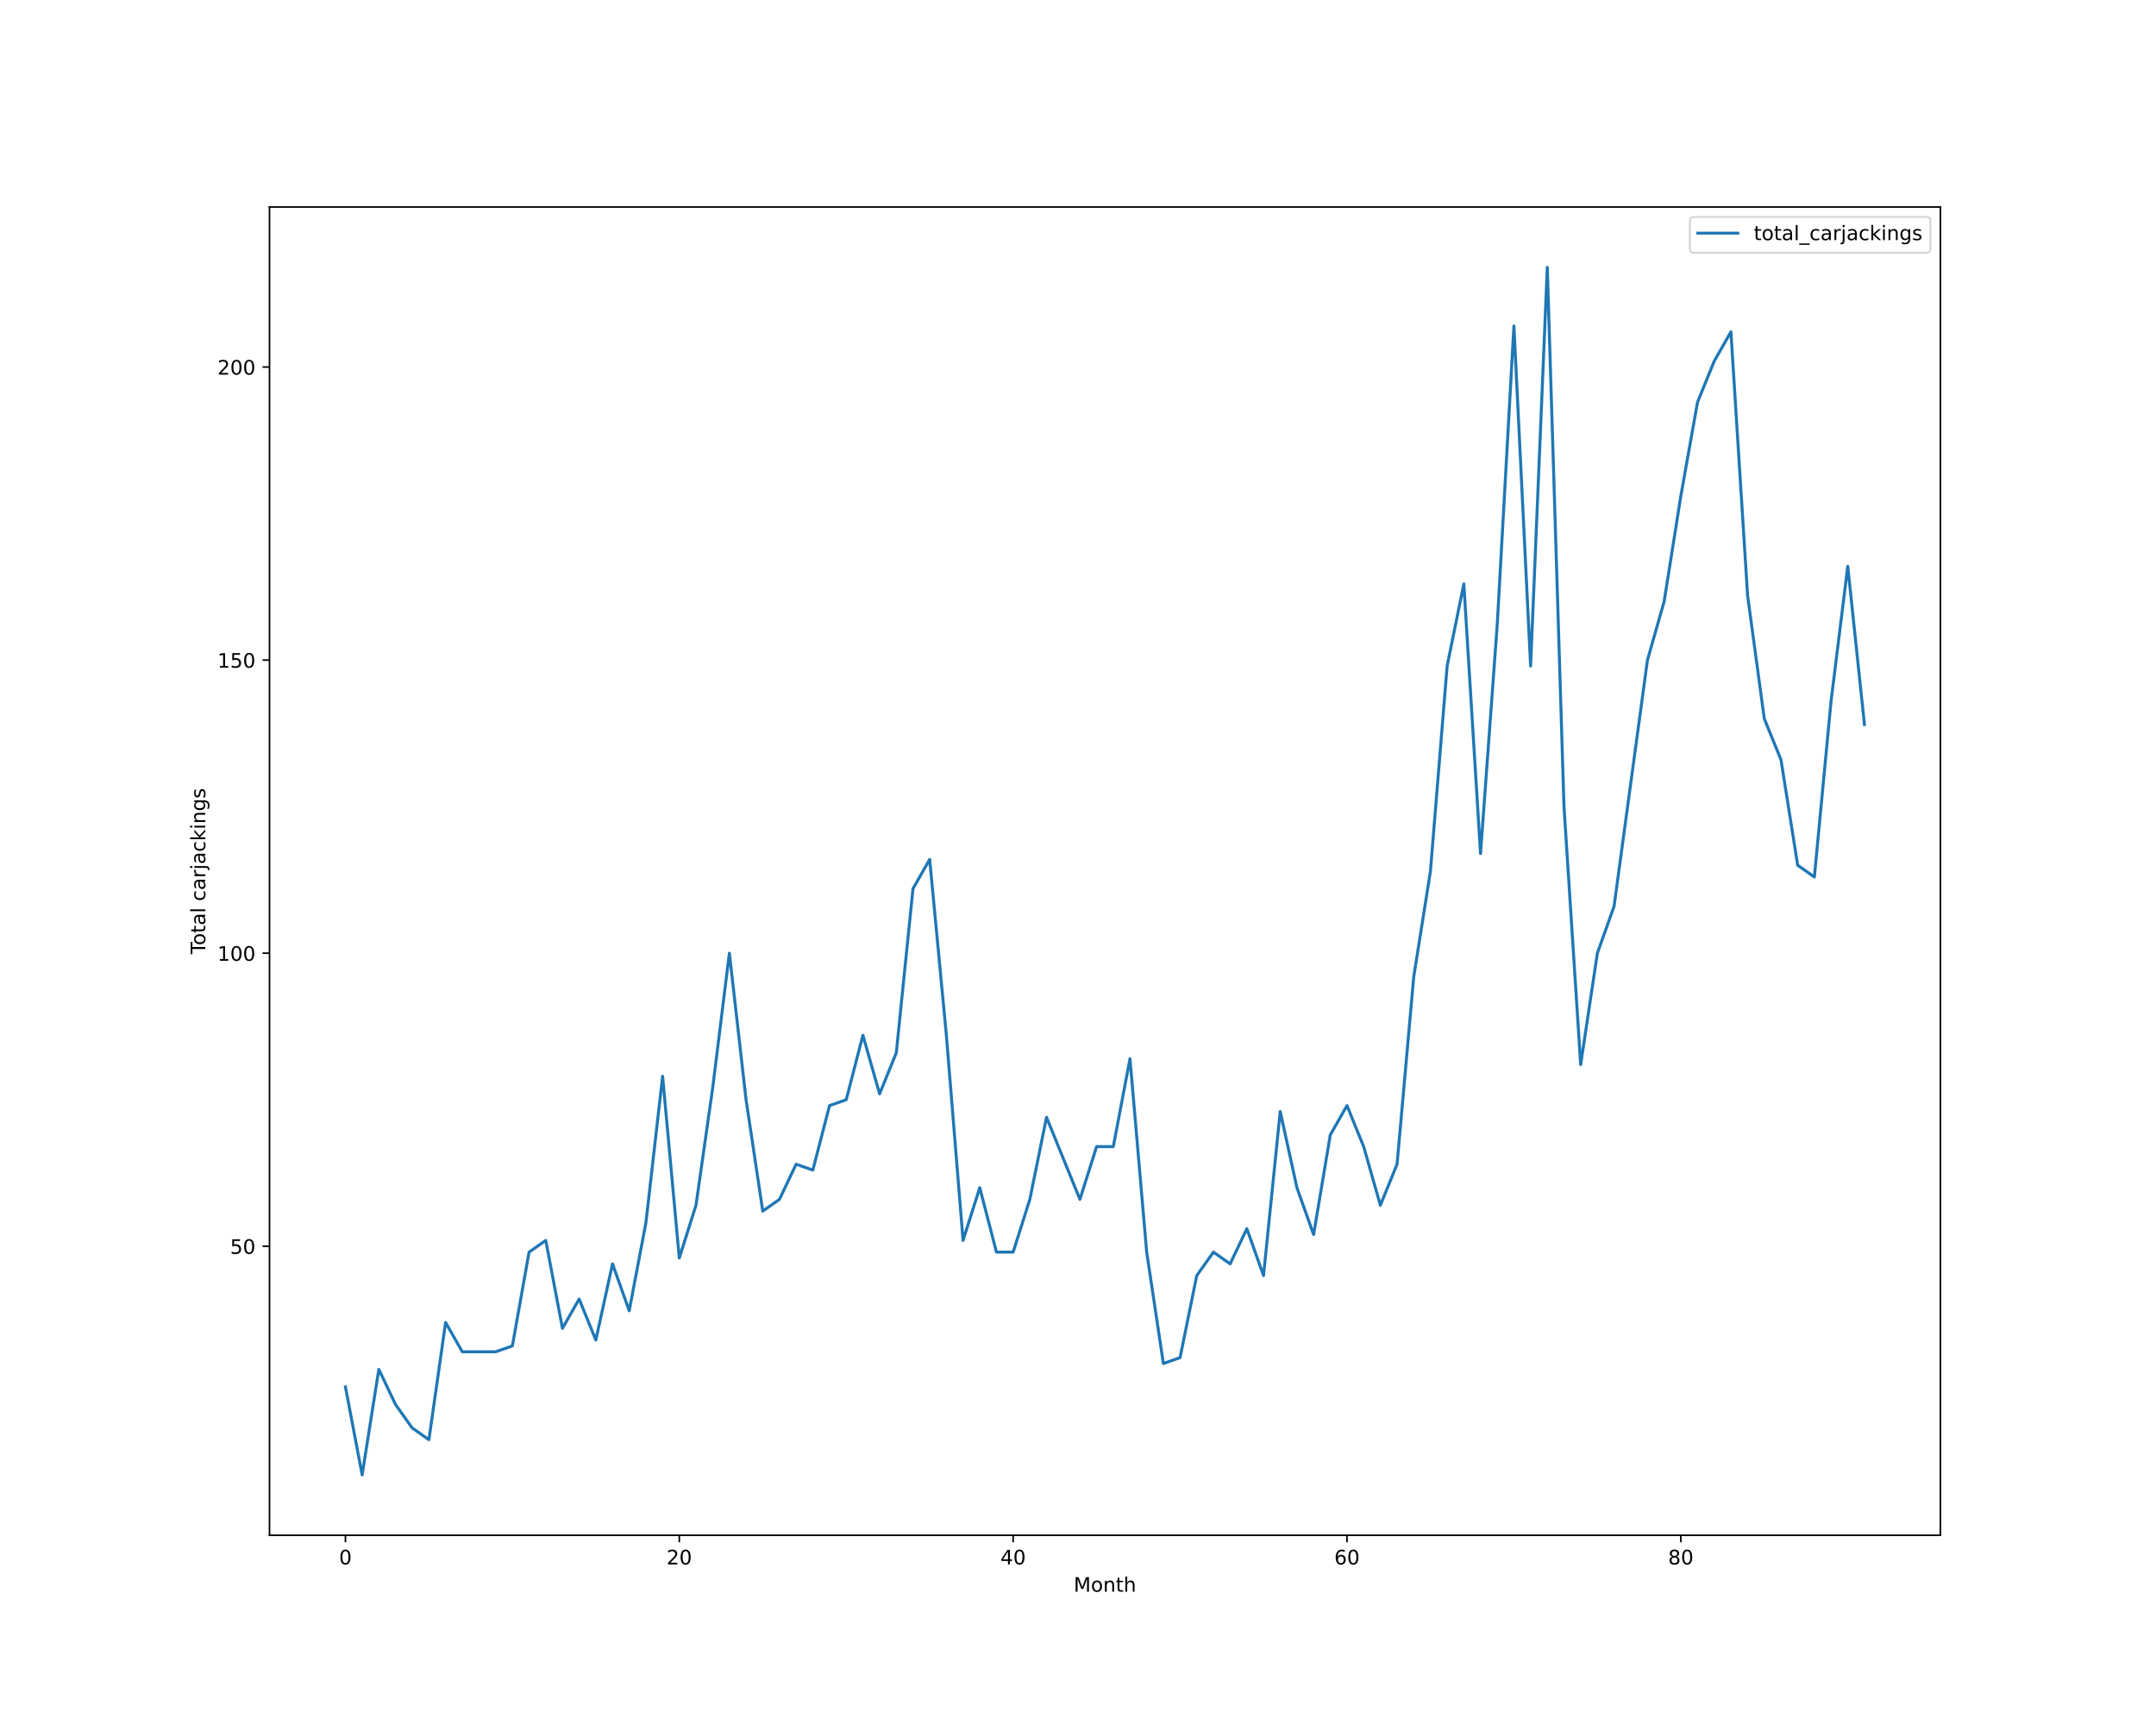
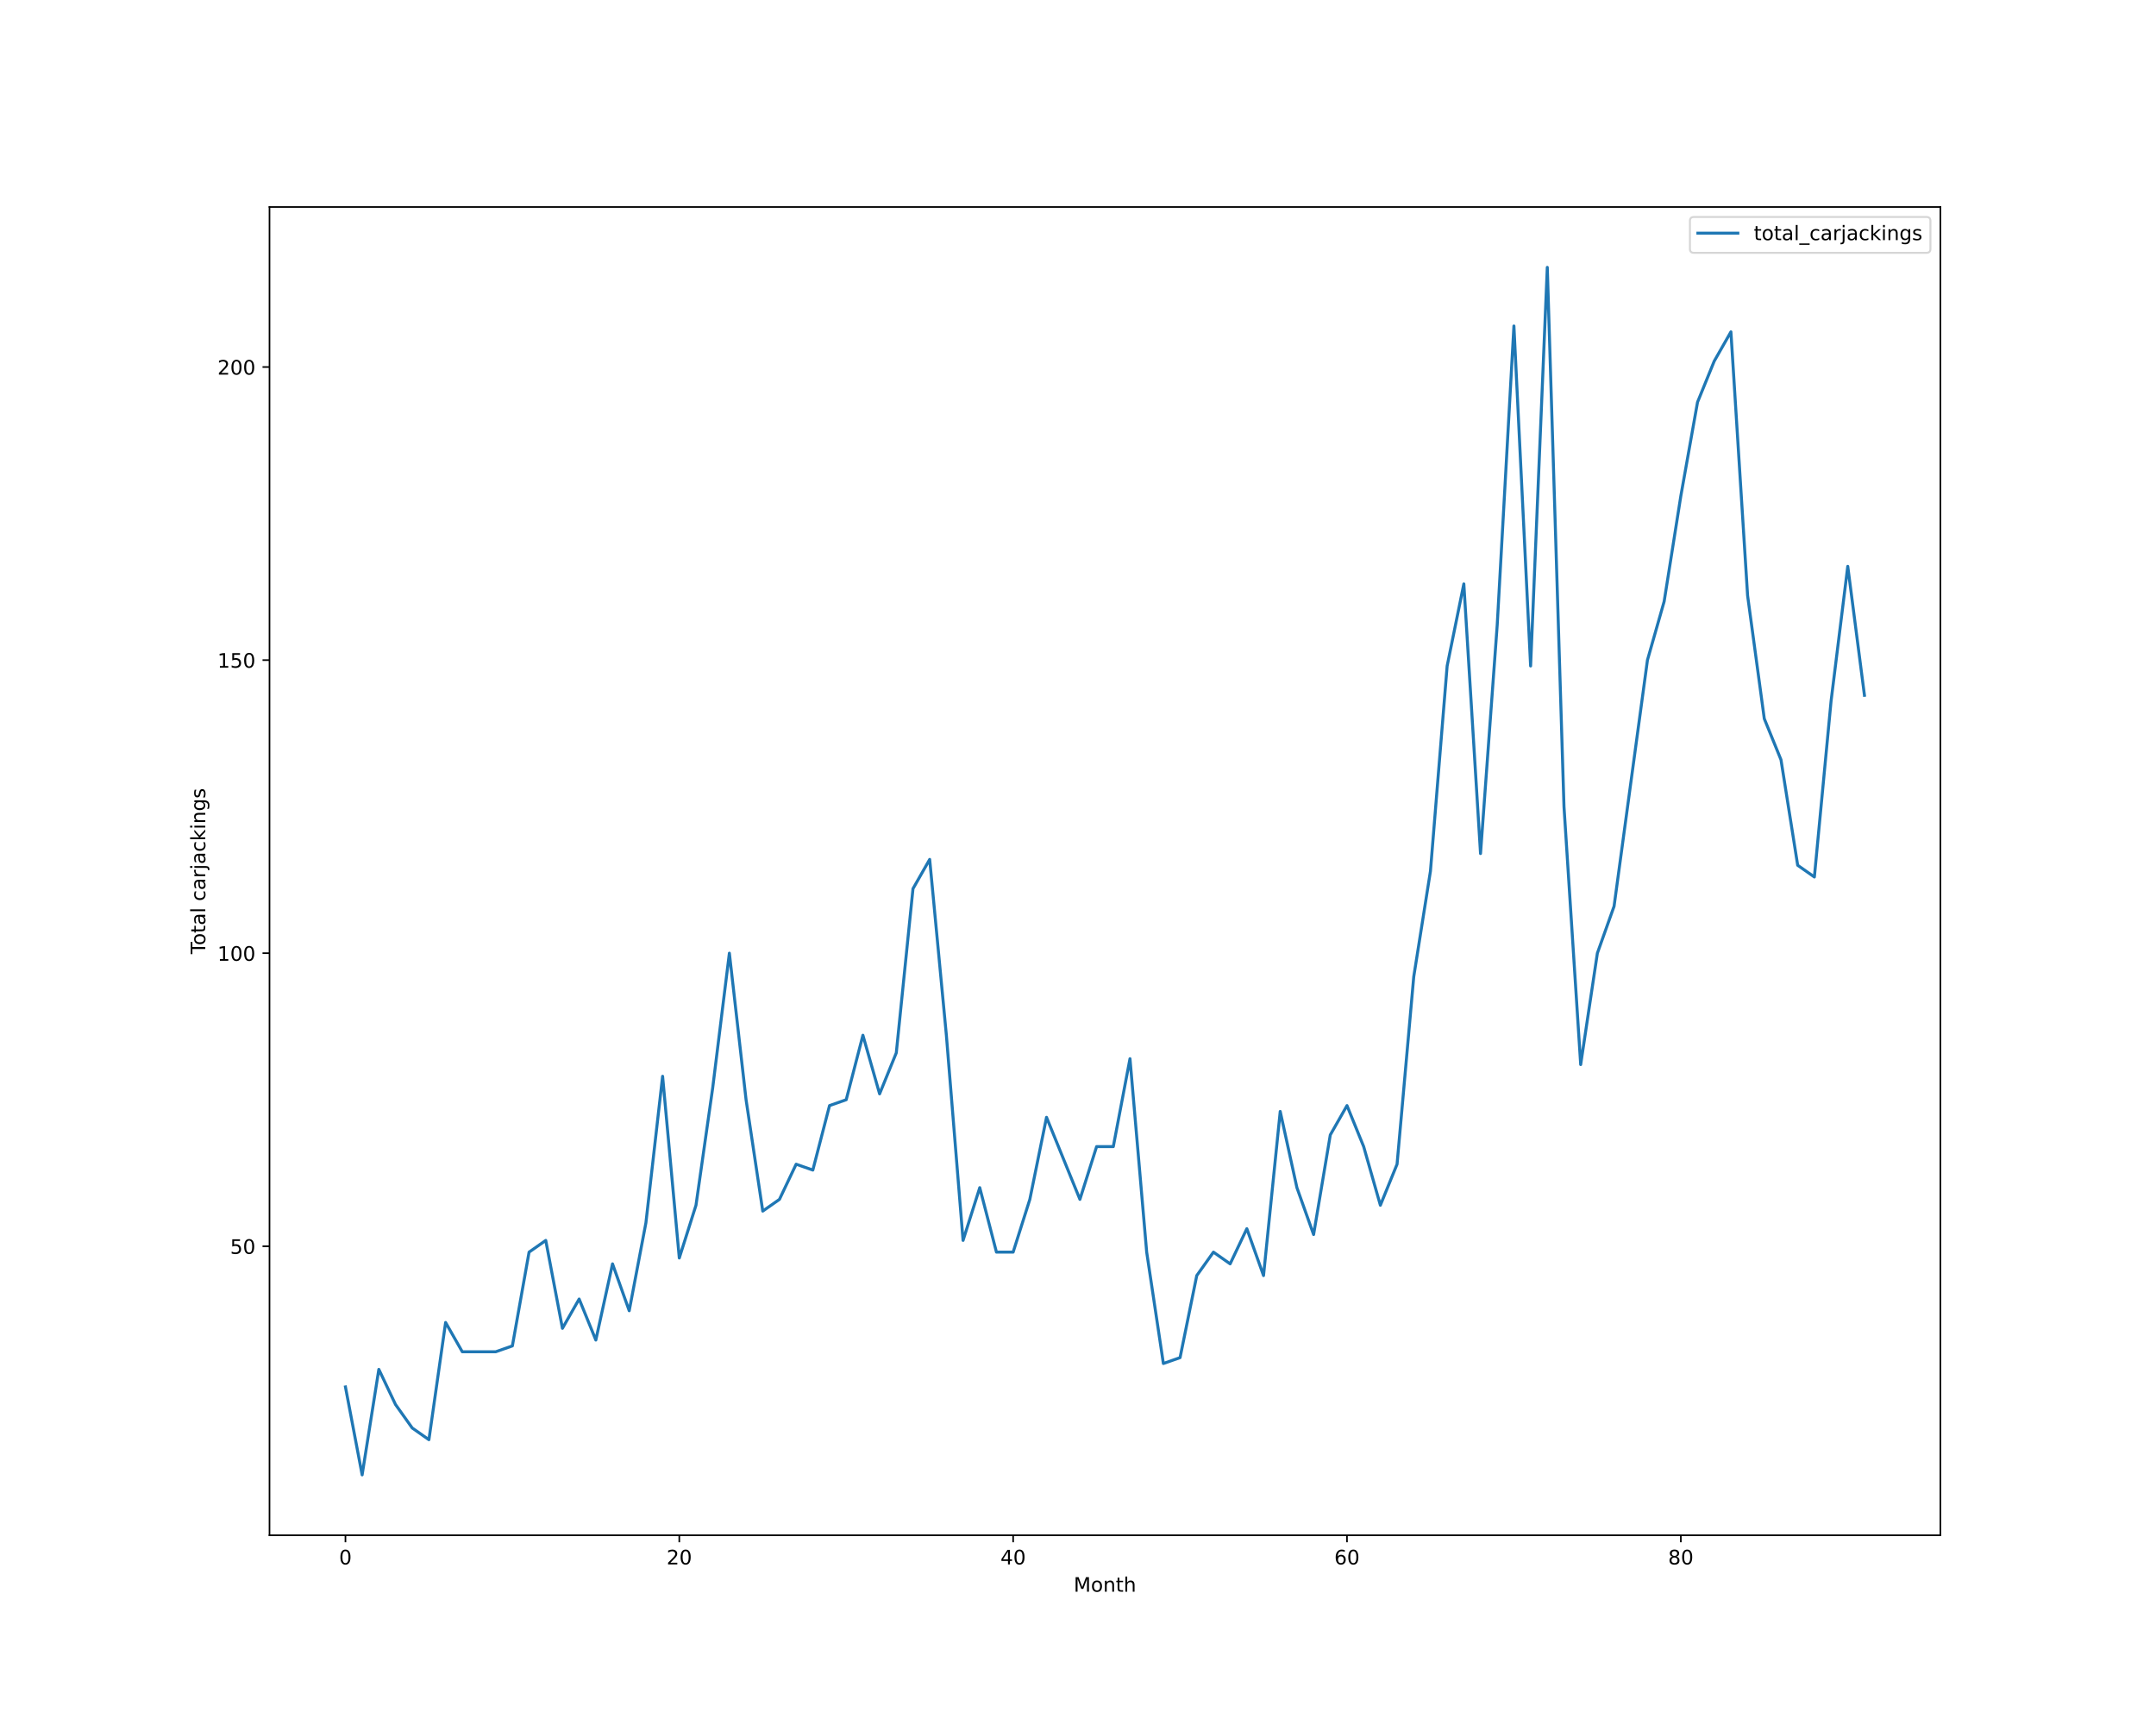
<svg xmlns="http://www.w3.org/2000/svg" xmlns:xlink="http://www.w3.org/1999/xlink" height="864pt" version="1.1" viewBox="0 0 1080 864" width="1080pt">
  <defs>
    <style type="text/css">*{stroke-linecap:butt;stroke-linejoin:round;}</style>
  </defs>
  <g id="figure_1">
    <g id="patch_1">
      <path d="M 0 864  L 1080 864  L 1080 0  L 0 0  z " style="fill:#ffffff;" />
    </g>
    <g id="axes_1">
      <g id="patch_2">
        <path d="M 135 768.96  L 972 768.96  L 972 103.68  L 135 103.68  z " style="fill:#ffffff;" />
      </g>
      <g id="matplotlib.axis_1">
        <g id="xtick_1">
          <g id="line2d_1">
            <defs>
-               <path d="M 0 0  L 0 3.5  " id="m02afe247d9" style="stroke:#000000;stroke-width:0.8;" />
-             </defs>
-             <g>
-               <use style="stroke:#000000;stroke-width:0.8;" x="173.045" xlink:href="#m02afe247d9" y="768.96" />
+               <path d="M 0 0  L 0 3.5  " id="mea88890c4c" style="stroke:#000000;stroke-width:0.8;" />
+             </defs>
+             <g>
+               <use style="stroke:#000000;stroke-width:0.8;" x="173.045" xlink:href="#mea88890c4c" y="768.96" />
            </g>
          </g>
          <g id="text_1">
            <g transform="translate(169.8642 783.5584)scale(0.1 -0.1)">
              <defs>
                <path d="M 2034 4250  Q 1547 4250 1301 3770  Q 1056 3291 1056 2328  Q 1056 1369 1301 889  Q 1547 409 2034 409  Q 2525 409 2770 889  Q 3016 1369 3016 2328  Q 3016 3291 2770 3770  Q 2525 4250 2034 4250  z M 2034 4750  Q 2819 4750 3233 4129  Q 3647 3509 3647 2328  Q 3647 1150 3233 529  Q 2819 -91 2034 -91  Q 1250 -91 836 529  Q 422 1150 422 2328  Q 422 3509 836 4129  Q 1250 4750 2034 4750  z " id="DejaVuSans-30" transform="scale(0.015625)" />
              </defs>
              <use xlink:href="#DejaVuSans-30" />
            </g>
          </g>
        </g>
        <g id="xtick_2">
          <g id="line2d_2">
            <g>
-               <use style="stroke:#000000;stroke-width:0.8;" x="340.278" xlink:href="#m02afe247d9" y="768.96" />
+               <use style="stroke:#000000;stroke-width:0.8;" x="340.278" xlink:href="#mea88890c4c" y="768.96" />
            </g>
          </g>
          <g id="text_2">
            <g transform="translate(333.9157 783.5584)scale(0.1 -0.1)">
              <defs>
                <path d="M 1228 531  L 3431 531  L 3431 0  L 469 0  L 469 531  Q 828 903 1448 1529  Q 2069 2156 2228 2338  Q 2531 2678 2651 2914  Q 2772 3150 2772 3378  Q 2772 3750 2511 3984  Q 2250 4219 1831 4219  Q 1534 4219 1204 4116  Q 875 4013 500 3803  L 500 4441  Q 881 4594 1212 4672  Q 1544 4750 1819 4750  Q 2544 4750 2975 4387  Q 3406 4025 3406 3419  Q 3406 3131 3298 2873  Q 3191 2616 2906 2266  Q 2828 2175 2409 1742  Q 1991 1309 1228 531  z " id="DejaVuSans-32" transform="scale(0.015625)" />
              </defs>
              <use xlink:href="#DejaVuSans-32" />
              <use x="63.623" xlink:href="#DejaVuSans-30" />
            </g>
          </g>
        </g>
        <g id="xtick_3">
          <g id="line2d_3">
            <g>
-               <use style="stroke:#000000;stroke-width:0.8;" x="507.511" xlink:href="#m02afe247d9" y="768.96" />
+               <use style="stroke:#000000;stroke-width:0.8;" x="507.511" xlink:href="#mea88890c4c" y="768.96" />
            </g>
          </g>
          <g id="text_3">
            <g transform="translate(501.1485 783.5584)scale(0.1 -0.1)">
              <defs>
                <path d="M 2419 4116  L 825 1625  L 2419 1625  L 2419 4116  z M 2253 4666  L 3047 4666  L 3047 1625  L 3713 1625  L 3713 1100  L 3047 1100  L 3047 0  L 2419 0  L 2419 1100  L 313 1100  L 313 1709  L 2253 4666  z " id="DejaVuSans-34" transform="scale(0.015625)" />
              </defs>
              <use xlink:href="#DejaVuSans-34" />
              <use x="63.623" xlink:href="#DejaVuSans-30" />
            </g>
          </g>
        </g>
        <g id="xtick_4">
          <g id="line2d_4">
            <g>
-               <use style="stroke:#000000;stroke-width:0.8;" x="674.744" xlink:href="#m02afe247d9" y="768.96" />
+               <use style="stroke:#000000;stroke-width:0.8;" x="674.744" xlink:href="#mea88890c4c" y="768.96" />
            </g>
          </g>
          <g id="text_4">
            <g transform="translate(668.3813 783.5584)scale(0.1 -0.1)">
              <defs>
                <path d="M 2113 2584  Q 1688 2584 1439 2293  Q 1191 2003 1191 1497  Q 1191 994 1439 701  Q 1688 409 2113 409  Q 2538 409 2786 701  Q 3034 994 3034 1497  Q 3034 2003 2786 2293  Q 2538 2584 2113 2584  z M 3366 4563  L 3366 3988  Q 3128 4100 2886 4159  Q 2644 4219 2406 4219  Q 1781 4219 1451 3797  Q 1122 3375 1075 2522  Q 1259 2794 1537 2939  Q 1816 3084 2150 3084  Q 2853 3084 3261 2657  Q 3669 2231 3669 1497  Q 3669 778 3244 343  Q 2819 -91 2113 -91  Q 1303 -91 875 529  Q 447 1150 447 2328  Q 447 3434 972 4092  Q 1497 4750 2381 4750  Q 2619 4750 2861 4703  Q 3103 4656 3366 4563  z " id="DejaVuSans-36" transform="scale(0.015625)" />
              </defs>
              <use xlink:href="#DejaVuSans-36" />
              <use x="63.623" xlink:href="#DejaVuSans-30" />
            </g>
          </g>
        </g>
        <g id="xtick_5">
          <g id="line2d_5">
            <g>
-               <use style="stroke:#000000;stroke-width:0.8;" x="841.977" xlink:href="#m02afe247d9" y="768.96" />
+               <use style="stroke:#000000;stroke-width:0.8;" x="841.977" xlink:href="#mea88890c4c" y="768.96" />
            </g>
          </g>
          <g id="text_5">
            <g transform="translate(835.614 783.5584)scale(0.1 -0.1)">
              <defs>
                <path d="M 2034 2216  Q 1584 2216 1326 1975  Q 1069 1734 1069 1313  Q 1069 891 1326 650  Q 1584 409 2034 409  Q 2484 409 2743 651  Q 3003 894 3003 1313  Q 3003 1734 2745 1975  Q 2488 2216 2034 2216  z M 1403 2484  Q 997 2584 770 2862  Q 544 3141 544 3541  Q 544 4100 942 4425  Q 1341 4750 2034 4750  Q 2731 4750 3128 4425  Q 3525 4100 3525 3541  Q 3525 3141 3298 2862  Q 3072 2584 2669 2484  Q 3125 2378 3379 2068  Q 3634 1759 3634 1313  Q 3634 634 3220 271  Q 2806 -91 2034 -91  Q 1263 -91 848 271  Q 434 634 434 1313  Q 434 1759 690 2068  Q 947 2378 1403 2484  z M 1172 3481  Q 1172 3119 1398 2916  Q 1625 2713 2034 2713  Q 2441 2713 2670 2916  Q 2900 3119 2900 3481  Q 2900 3844 2670 4047  Q 2441 4250 2034 4250  Q 1625 4250 1398 4047  Q 1172 3844 1172 3481  z " id="DejaVuSans-38" transform="scale(0.015625)" />
              </defs>
              <use xlink:href="#DejaVuSans-38" />
              <use x="63.623" xlink:href="#DejaVuSans-30" />
            </g>
          </g>
        </g>
        <g id="text_6">
          <g transform="translate(537.8289 797.2366)scale(0.1 -0.1)">
            <defs>
              <path d="M 628 4666  L 1569 4666  L 2759 1491  L 3956 4666  L 4897 4666  L 4897 0  L 4281 0  L 4281 4097  L 3078 897  L 2444 897  L 1241 4097  L 1241 0  L 628 0  L 628 4666  z " id="DejaVuSans-4d" transform="scale(0.015625)" />
              <path d="M 1959 3097  Q 1497 3097 1228 2736  Q 959 2375 959 1747  Q 959 1119 1226 758  Q 1494 397 1959 397  Q 2419 397 2687 759  Q 2956 1122 2956 1747  Q 2956 2369 2687 2733  Q 2419 3097 1959 3097  z M 1959 3584  Q 2709 3584 3137 3096  Q 3566 2609 3566 1747  Q 3566 888 3137 398  Q 2709 -91 1959 -91  Q 1206 -91 779 398  Q 353 888 353 1747  Q 353 2609 779 3096  Q 1206 3584 1959 3584  z " id="DejaVuSans-6f" transform="scale(0.015625)" />
              <path d="M 3513 2113  L 3513 0  L 2938 0  L 2938 2094  Q 2938 2591 2744 2837  Q 2550 3084 2163 3084  Q 1697 3084 1428 2787  Q 1159 2491 1159 1978  L 1159 0  L 581 0  L 581 3500  L 1159 3500  L 1159 2956  Q 1366 3272 1645 3428  Q 1925 3584 2291 3584  Q 2894 3584 3203 3211  Q 3513 2838 3513 2113  z " id="DejaVuSans-6e" transform="scale(0.015625)" />
              <path d="M 1172 4494  L 1172 3500  L 2356 3500  L 2356 3053  L 1172 3053  L 1172 1153  Q 1172 725 1289 603  Q 1406 481 1766 481  L 2356 481  L 2356 0  L 1766 0  Q 1100 0 847 248  Q 594 497 594 1153  L 594 3053  L 172 3053  L 172 3500  L 594 3500  L 594 4494  L 1172 4494  z " id="DejaVuSans-74" transform="scale(0.015625)" />
              <path d="M 3513 2113  L 3513 0  L 2938 0  L 2938 2094  Q 2938 2591 2744 2837  Q 2550 3084 2163 3084  Q 1697 3084 1428 2787  Q 1159 2491 1159 1978  L 1159 0  L 581 0  L 581 4863  L 1159 4863  L 1159 2956  Q 1366 3272 1645 3428  Q 1925 3584 2291 3584  Q 2894 3584 3203 3211  Q 3513 2838 3513 2113  z " id="DejaVuSans-68" transform="scale(0.015625)" />
            </defs>
            <use xlink:href="#DejaVuSans-4d" />
            <use x="86.279" xlink:href="#DejaVuSans-6f" />
            <use x="147.461" xlink:href="#DejaVuSans-6e" />
            <use x="210.84" xlink:href="#DejaVuSans-74" />
            <use x="250.049" xlink:href="#DejaVuSans-68" />
          </g>
        </g>
      </g>
      <g id="matplotlib.axis_2">
        <g id="ytick_1">
          <g id="line2d_6">
            <defs>
-               <path d="M 0 0  L -3.5 0  " id="m0706ae4870" style="stroke:#000000;stroke-width:0.8;" />
-             </defs>
-             <g>
-               <use style="stroke:#000000;stroke-width:0.8;" x="135" xlink:href="#m0706ae4870" y="624.219" />
+               <path d="M 0 0  L -3.5 0  " id="m020165181b" style="stroke:#000000;stroke-width:0.8;" />
+             </defs>
+             <g>
+               <use style="stroke:#000000;stroke-width:0.8;" x="135" xlink:href="#m020165181b" y="624.219" />
            </g>
          </g>
          <g id="text_7">
            <g transform="translate(115.275 628.0182)scale(0.1 -0.1)">
              <defs>
                <path d="M 691 4666  L 3169 4666  L 3169 4134  L 1269 4134  L 1269 2991  Q 1406 3038 1543 3061  Q 1681 3084 1819 3084  Q 2600 3084 3056 2656  Q 3513 2228 3513 1497  Q 3513 744 3044 326  Q 2575 -91 1722 -91  Q 1428 -91 1123 -41  Q 819 9 494 109  L 494 744  Q 775 591 1075 516  Q 1375 441 1709 441  Q 2250 441 2565 725  Q 2881 1009 2881 1497  Q 2881 1984 2565 2268  Q 2250 2553 1709 2553  Q 1456 2553 1204 2497  Q 953 2441 691 2322  L 691 4666  z " id="DejaVuSans-35" transform="scale(0.015625)" />
              </defs>
              <use xlink:href="#DejaVuSans-35" />
              <use x="63.623" xlink:href="#DejaVuSans-30" />
            </g>
          </g>
        </g>
        <g id="ytick_2">
          <g id="line2d_7">
            <g>
-               <use style="stroke:#000000;stroke-width:0.8;" x="135" xlink:href="#m0706ae4870" y="477.423" />
+               <use style="stroke:#000000;stroke-width:0.8;" x="135" xlink:href="#m020165181b" y="477.423" />
            </g>
          </g>
          <g id="text_8">
            <g transform="translate(108.9125 481.2221)scale(0.1 -0.1)">
              <defs>
                <path d="M 794 531  L 1825 531  L 1825 4091  L 703 3866  L 703 4441  L 1819 4666  L 2450 4666  L 2450 531  L 3481 531  L 3481 0  L 794 0  L 794 531  z " id="DejaVuSans-31" transform="scale(0.015625)" />
              </defs>
              <use xlink:href="#DejaVuSans-31" />
              <use x="63.623" xlink:href="#DejaVuSans-30" />
              <use x="127.246" xlink:href="#DejaVuSans-30" />
            </g>
          </g>
        </g>
        <g id="ytick_3">
          <g id="line2d_8">
            <g>
-               <use style="stroke:#000000;stroke-width:0.8;" x="135" xlink:href="#m0706ae4870" y="330.627" />
+               <use style="stroke:#000000;stroke-width:0.8;" x="135" xlink:href="#m020165181b" y="330.627" />
            </g>
          </g>
          <g id="text_9">
            <g transform="translate(108.9125 334.426)scale(0.1 -0.1)">
              <use xlink:href="#DejaVuSans-31" />
              <use x="63.623" xlink:href="#DejaVuSans-35" />
              <use x="127.246" xlink:href="#DejaVuSans-30" />
            </g>
          </g>
        </g>
        <g id="ytick_4">
          <g id="line2d_9">
            <g>
-               <use style="stroke:#000000;stroke-width:0.8;" x="135" xlink:href="#m0706ae4870" y="183.831" />
+               <use style="stroke:#000000;stroke-width:0.8;" x="135" xlink:href="#m020165181b" y="183.831" />
            </g>
          </g>
          <g id="text_10">
            <g transform="translate(108.9125 187.6299)scale(0.1 -0.1)">
              <use xlink:href="#DejaVuSans-32" />
              <use x="63.623" xlink:href="#DejaVuSans-30" />
              <use x="127.246" xlink:href="#DejaVuSans-30" />
            </g>
          </g>
        </g>
        <g id="text_11">
          <g transform="translate(102.8328 477.8888)rotate(-90)scale(0.1 -0.1)">
            <defs>
              <path d="M -19 4666  L 3928 4666  L 3928 4134  L 2272 4134  L 2272 0  L 1638 0  L 1638 4134  L -19 4134  L -19 4666  z " id="DejaVuSans-54" transform="scale(0.015625)" />
              <path d="M 2194 1759  Q 1497 1759 1228 1600  Q 959 1441 959 1056  Q 959 750 1161 570  Q 1363 391 1709 391  Q 2188 391 2477 730  Q 2766 1069 2766 1631  L 2766 1759  L 2194 1759  z M 3341 1997  L 3341 0  L 2766 0  L 2766 531  Q 2569 213 2275 61  Q 1981 -91 1556 -91  Q 1019 -91 701 211  Q 384 513 384 1019  Q 384 1609 779 1909  Q 1175 2209 1959 2209  L 2766 2209  L 2766 2266  Q 2766 2663 2505 2880  Q 2244 3097 1772 3097  Q 1472 3097 1187 3025  Q 903 2953 641 2809  L 641 3341  Q 956 3463 1253 3523  Q 1550 3584 1831 3584  Q 2591 3584 2966 3190  Q 3341 2797 3341 1997  z " id="DejaVuSans-61" transform="scale(0.015625)" />
              <path d="M 603 4863  L 1178 4863  L 1178 0  L 603 0  L 603 4863  z " id="DejaVuSans-6c" transform="scale(0.015625)" />
              <path id="DejaVuSans-20" transform="scale(0.015625)" />
              <path d="M 3122 3366  L 3122 2828  Q 2878 2963 2633 3030  Q 2388 3097 2138 3097  Q 1578 3097 1268 2742  Q 959 2388 959 1747  Q 959 1106 1268 751  Q 1578 397 2138 397  Q 2388 397 2633 464  Q 2878 531 3122 666  L 3122 134  Q 2881 22 2623 -34  Q 2366 -91 2075 -91  Q 1284 -91 818 406  Q 353 903 353 1747  Q 353 2603 823 3093  Q 1294 3584 2113 3584  Q 2378 3584 2631 3529  Q 2884 3475 3122 3366  z " id="DejaVuSans-63" transform="scale(0.015625)" />
              <path d="M 2631 2963  Q 2534 3019 2420 3045  Q 2306 3072 2169 3072  Q 1681 3072 1420 2755  Q 1159 2438 1159 1844  L 1159 0  L 581 0  L 581 3500  L 1159 3500  L 1159 2956  Q 1341 3275 1631 3429  Q 1922 3584 2338 3584  Q 2397 3584 2469 3576  Q 2541 3569 2628 3553  L 2631 2963  z " id="DejaVuSans-72" transform="scale(0.015625)" />
              <path d="M 603 3500  L 1178 3500  L 1178 -63  Q 1178 -731 923 -1031  Q 669 -1331 103 -1331  L -116 -1331  L -116 -844  L 38 -844  Q 366 -844 484 -692  Q 603 -541 603 -63  L 603 3500  z M 603 4863  L 1178 4863  L 1178 4134  L 603 4134  L 603 4863  z " id="DejaVuSans-6a" transform="scale(0.015625)" />
              <path d="M 581 4863  L 1159 4863  L 1159 1991  L 2875 3500  L 3609 3500  L 1753 1863  L 3688 0  L 2938 0  L 1159 1709  L 1159 0  L 581 0  L 581 4863  z " id="DejaVuSans-6b" transform="scale(0.015625)" />
              <path d="M 603 3500  L 1178 3500  L 1178 0  L 603 0  L 603 3500  z M 603 4863  L 1178 4863  L 1178 4134  L 603 4134  L 603 4863  z " id="DejaVuSans-69" transform="scale(0.015625)" />
              <path d="M 2906 1791  Q 2906 2416 2648 2759  Q 2391 3103 1925 3103  Q 1463 3103 1205 2759  Q 947 2416 947 1791  Q 947 1169 1205 825  Q 1463 481 1925 481  Q 2391 481 2648 825  Q 2906 1169 2906 1791  z M 3481 434  Q 3481 -459 3084 -895  Q 2688 -1331 1869 -1331  Q 1566 -1331 1297 -1286  Q 1028 -1241 775 -1147  L 775 -588  Q 1028 -725 1275 -790  Q 1522 -856 1778 -856  Q 2344 -856 2625 -561  Q 2906 -266 2906 331  L 2906 616  Q 2728 306 2450 153  Q 2172 0 1784 0  Q 1141 0 747 490  Q 353 981 353 1791  Q 353 2603 747 3093  Q 1141 3584 1784 3584  Q 2172 3584 2450 3431  Q 2728 3278 2906 2969  L 2906 3500  L 3481 3500  L 3481 434  z " id="DejaVuSans-67" transform="scale(0.015625)" />
              <path d="M 2834 3397  L 2834 2853  Q 2591 2978 2328 3040  Q 2066 3103 1784 3103  Q 1356 3103 1142 2972  Q 928 2841 928 2578  Q 928 2378 1081 2264  Q 1234 2150 1697 2047  L 1894 2003  Q 2506 1872 2764 1633  Q 3022 1394 3022 966  Q 3022 478 2636 193  Q 2250 -91 1575 -91  Q 1294 -91 989 -36  Q 684 19 347 128  L 347 722  Q 666 556 975 473  Q 1284 391 1588 391  Q 1994 391 2212 530  Q 2431 669 2431 922  Q 2431 1156 2273 1281  Q 2116 1406 1581 1522  L 1381 1569  Q 847 1681 609 1914  Q 372 2147 372 2553  Q 372 3047 722 3315  Q 1072 3584 1716 3584  Q 2034 3584 2315 3537  Q 2597 3491 2834 3397  z " id="DejaVuSans-73" transform="scale(0.015625)" />
            </defs>
            <use xlink:href="#DejaVuSans-54" />
            <use x="44.084" xlink:href="#DejaVuSans-6f" />
            <use x="105.266" xlink:href="#DejaVuSans-74" />
            <use x="144.475" xlink:href="#DejaVuSans-61" />
            <use x="205.754" xlink:href="#DejaVuSans-6c" />
            <use x="233.537" xlink:href="#DejaVuSans-20" />
            <use x="265.324" xlink:href="#DejaVuSans-63" />
            <use x="320.305" xlink:href="#DejaVuSans-61" />
            <use x="381.584" xlink:href="#DejaVuSans-72" />
            <use x="422.697" xlink:href="#DejaVuSans-6a" />
            <use x="450.48" xlink:href="#DejaVuSans-61" />
            <use x="511.76" xlink:href="#DejaVuSans-63" />
            <use x="566.74" xlink:href="#DejaVuSans-6b" />
            <use x="624.65" xlink:href="#DejaVuSans-69" />
            <use x="652.434" xlink:href="#DejaVuSans-6e" />
            <use x="715.812" xlink:href="#DejaVuSans-67" />
            <use x="779.289" xlink:href="#DejaVuSans-73" />
          </g>
        </g>
      </g>
      <g id="line2d_10">
-         <path clip-path="url(#pa23c089102)" d="M 173.045 694.681  L 181.407 738.72  L 189.769 685.873  L 198.13 703.489  L 206.492 715.233  L 214.854 721.104  L 223.215 662.386  L 231.577 677.066  L 239.939 677.066  L 248.3 677.066  L 256.662 674.13  L 265.023 627.155  L 273.385 621.283  L 281.747 665.322  L 290.108 650.642  L 298.47 671.194  L 306.832 633.027  L 315.193 656.514  L 323.555 612.475  L 331.917 539.077  L 340.278 630.091  L 348.64 603.668  L 357.001 544.949  L 365.363 477.423  L 373.725 550.821  L 382.086 606.603  L 390.448 600.732  L 398.81 583.116  L 407.171 586.052  L 415.533 553.757  L 423.895 550.821  L 432.256 518.526  L 440.618 547.885  L 448.98 527.334  L 457.341 445.128  L 465.703 430.448  L 474.064 518.526  L 482.426 621.283  L 490.788 594.86  L 499.149 627.155  L 507.511 627.155  L 515.873 600.732  L 524.234 559.629  L 532.596 580.18  L 540.958 600.732  L 549.319 574.308  L 557.681 574.308  L 566.042 530.27  L 574.404 627.155  L 582.766 682.937  L 591.127 680.002  L 599.489 638.899  L 607.851 627.155  L 616.212 633.027  L 624.574 615.411  L 632.936 638.899  L 641.297 556.693  L 649.659 594.86  L 658.02 618.347  L 666.382 568.437  L 674.744 553.757  L 683.105 574.308  L 691.467 603.668  L 699.829 583.116  L 708.19 489.167  L 716.552 436.32  L 724.914 333.563  L 733.275 292.46  L 741.637 427.512  L 749.999 313.011  L 758.36 163.279  L 766.722 333.563  L 775.083 133.92  L 783.445 404.025  L 791.807 533.205  L 800.168 477.423  L 808.53 453.936  L 816.892 392.281  L 825.253 330.627  L 833.615 301.268  L 841.977 248.421  L 850.338 201.446  L 858.7 180.895  L 867.061 166.215  L 875.423 298.332  L 883.785 359.986  L 892.146 380.537  L 900.508 433.384  L 908.87 439.256  L 917.231 351.178  L 925.593 283.652  L 933.955 362.922  " style="fill:none;stroke:#1f77b4;stroke-linecap:square;stroke-width:1.5;" />
+         <path clip-path="url(#pc3a705a50d)" d="M 173.045 694.681  L 181.407 738.72  L 189.769 685.873  L 198.13 703.489  L 206.492 715.233  L 214.854 721.104  L 223.215 662.386  L 231.577 677.066  L 239.939 677.066  L 248.3 677.066  L 256.662 674.13  L 265.023 627.155  L 273.385 621.283  L 281.747 665.322  L 290.108 650.642  L 298.47 671.194  L 306.832 633.027  L 315.193 656.514  L 323.555 612.475  L 331.917 539.077  L 340.278 630.091  L 348.64 603.668  L 357.001 544.949  L 365.363 477.423  L 373.725 550.821  L 382.086 606.603  L 390.448 600.732  L 398.81 583.116  L 407.171 586.052  L 415.533 553.757  L 423.895 550.821  L 432.256 518.526  L 440.618 547.885  L 448.98 527.334  L 457.341 445.128  L 465.703 430.448  L 474.064 518.526  L 482.426 621.283  L 490.788 594.86  L 499.149 627.155  L 507.511 627.155  L 515.873 600.732  L 524.234 559.629  L 532.596 580.18  L 540.958 600.732  L 549.319 574.308  L 557.681 574.308  L 566.042 530.27  L 574.404 627.155  L 582.766 682.937  L 591.127 680.002  L 599.489 638.899  L 607.851 627.155  L 616.212 633.027  L 624.574 615.411  L 632.936 638.899  L 641.297 556.693  L 649.659 594.86  L 658.02 618.347  L 666.382 568.437  L 674.744 553.757  L 683.105 574.308  L 691.467 603.668  L 699.829 583.116  L 708.19 489.167  L 716.552 436.32  L 724.914 333.563  L 733.275 292.46  L 741.637 427.512  L 749.999 313.011  L 758.36 163.279  L 766.722 333.563  L 775.083 133.92  L 783.445 404.025  L 791.807 533.205  L 800.168 477.423  L 808.53 453.936  L 816.892 392.281  L 825.253 330.627  L 833.615 301.268  L 841.977 248.421  L 850.338 201.446  L 858.7 180.895  L 867.061 166.215  L 875.423 298.332  L 883.785 359.986  L 892.146 380.537  L 900.508 433.384  L 908.87 439.256  L 917.231 351.178  L 925.593 283.652  L 933.955 348.242  " style="fill:none;stroke:#1f77b4;stroke-linecap:square;stroke-width:1.5;" />
      </g>
      <g id="patch_3">
        <path d="M 135 768.96  L 135 103.68  " style="fill:none;stroke:#000000;stroke-linecap:square;stroke-linejoin:miter;stroke-width:0.8;" />
      </g>
      <g id="patch_4">
        <path d="M 972 768.96  L 972 103.68  " style="fill:none;stroke:#000000;stroke-linecap:square;stroke-linejoin:miter;stroke-width:0.8;" />
      </g>
      <g id="patch_5">
        <path d="M 135 768.96  L 972 768.96  " style="fill:none;stroke:#000000;stroke-linecap:square;stroke-linejoin:miter;stroke-width:0.8;" />
      </g>
      <g id="patch_6">
        <path d="M 135 103.68  L 972 103.68  " style="fill:none;stroke:#000000;stroke-linecap:square;stroke-linejoin:miter;stroke-width:0.8;" />
      </g>
      <g id="legend_1">
        <g id="patch_7">
          <path d="M 848.528 126.636  L 965 126.636  Q 967 126.636 967 124.636  L 967 110.68  Q 967 108.68 965 108.68  L 848.528 108.68  Q 846.528 108.68 846.528 110.68  L 846.528 124.636  Q 846.528 126.636 848.528 126.636  z " style="fill:#ffffff;opacity:0.8;stroke:#cccccc;stroke-linejoin:miter;" />
        </g>
        <g id="line2d_11">
          <path d="M 850.528 116.778  L 870.528 116.778  " style="fill:none;stroke:#1f77b4;stroke-linecap:square;stroke-width:1.5;" />
        </g>
        <g id="line2d_12" />
        <g id="text_12">
          <g transform="translate(878.5281 120.2784)scale(0.1 -0.1)">
            <defs>
              <path d="M 3263 -1063  L 3263 -1509  L -63 -1509  L -63 -1063  L 3263 -1063  z " id="DejaVuSans-5f" transform="scale(0.015625)" />
            </defs>
            <use xlink:href="#DejaVuSans-74" />
            <use x="39.209" xlink:href="#DejaVuSans-6f" />
            <use x="100.391" xlink:href="#DejaVuSans-74" />
            <use x="139.6" xlink:href="#DejaVuSans-61" />
            <use x="200.879" xlink:href="#DejaVuSans-6c" />
            <use x="228.662" xlink:href="#DejaVuSans-5f" />
            <use x="278.662" xlink:href="#DejaVuSans-63" />
            <use x="333.643" xlink:href="#DejaVuSans-61" />
            <use x="394.922" xlink:href="#DejaVuSans-72" />
            <use x="436.035" xlink:href="#DejaVuSans-6a" />
            <use x="463.818" xlink:href="#DejaVuSans-61" />
            <use x="525.098" xlink:href="#DejaVuSans-63" />
            <use x="580.078" xlink:href="#DejaVuSans-6b" />
            <use x="637.988" xlink:href="#DejaVuSans-69" />
            <use x="665.771" xlink:href="#DejaVuSans-6e" />
            <use x="729.15" xlink:href="#DejaVuSans-67" />
            <use x="792.627" xlink:href="#DejaVuSans-73" />
          </g>
        </g>
      </g>
    </g>
  </g>
  <defs>
-     <clipPath id="pa23c089102">
+     <clipPath id="pc3a705a50d">
      <rect height="665.28" width="837" x="135" y="103.68" />
    </clipPath>
  </defs>
</svg>
